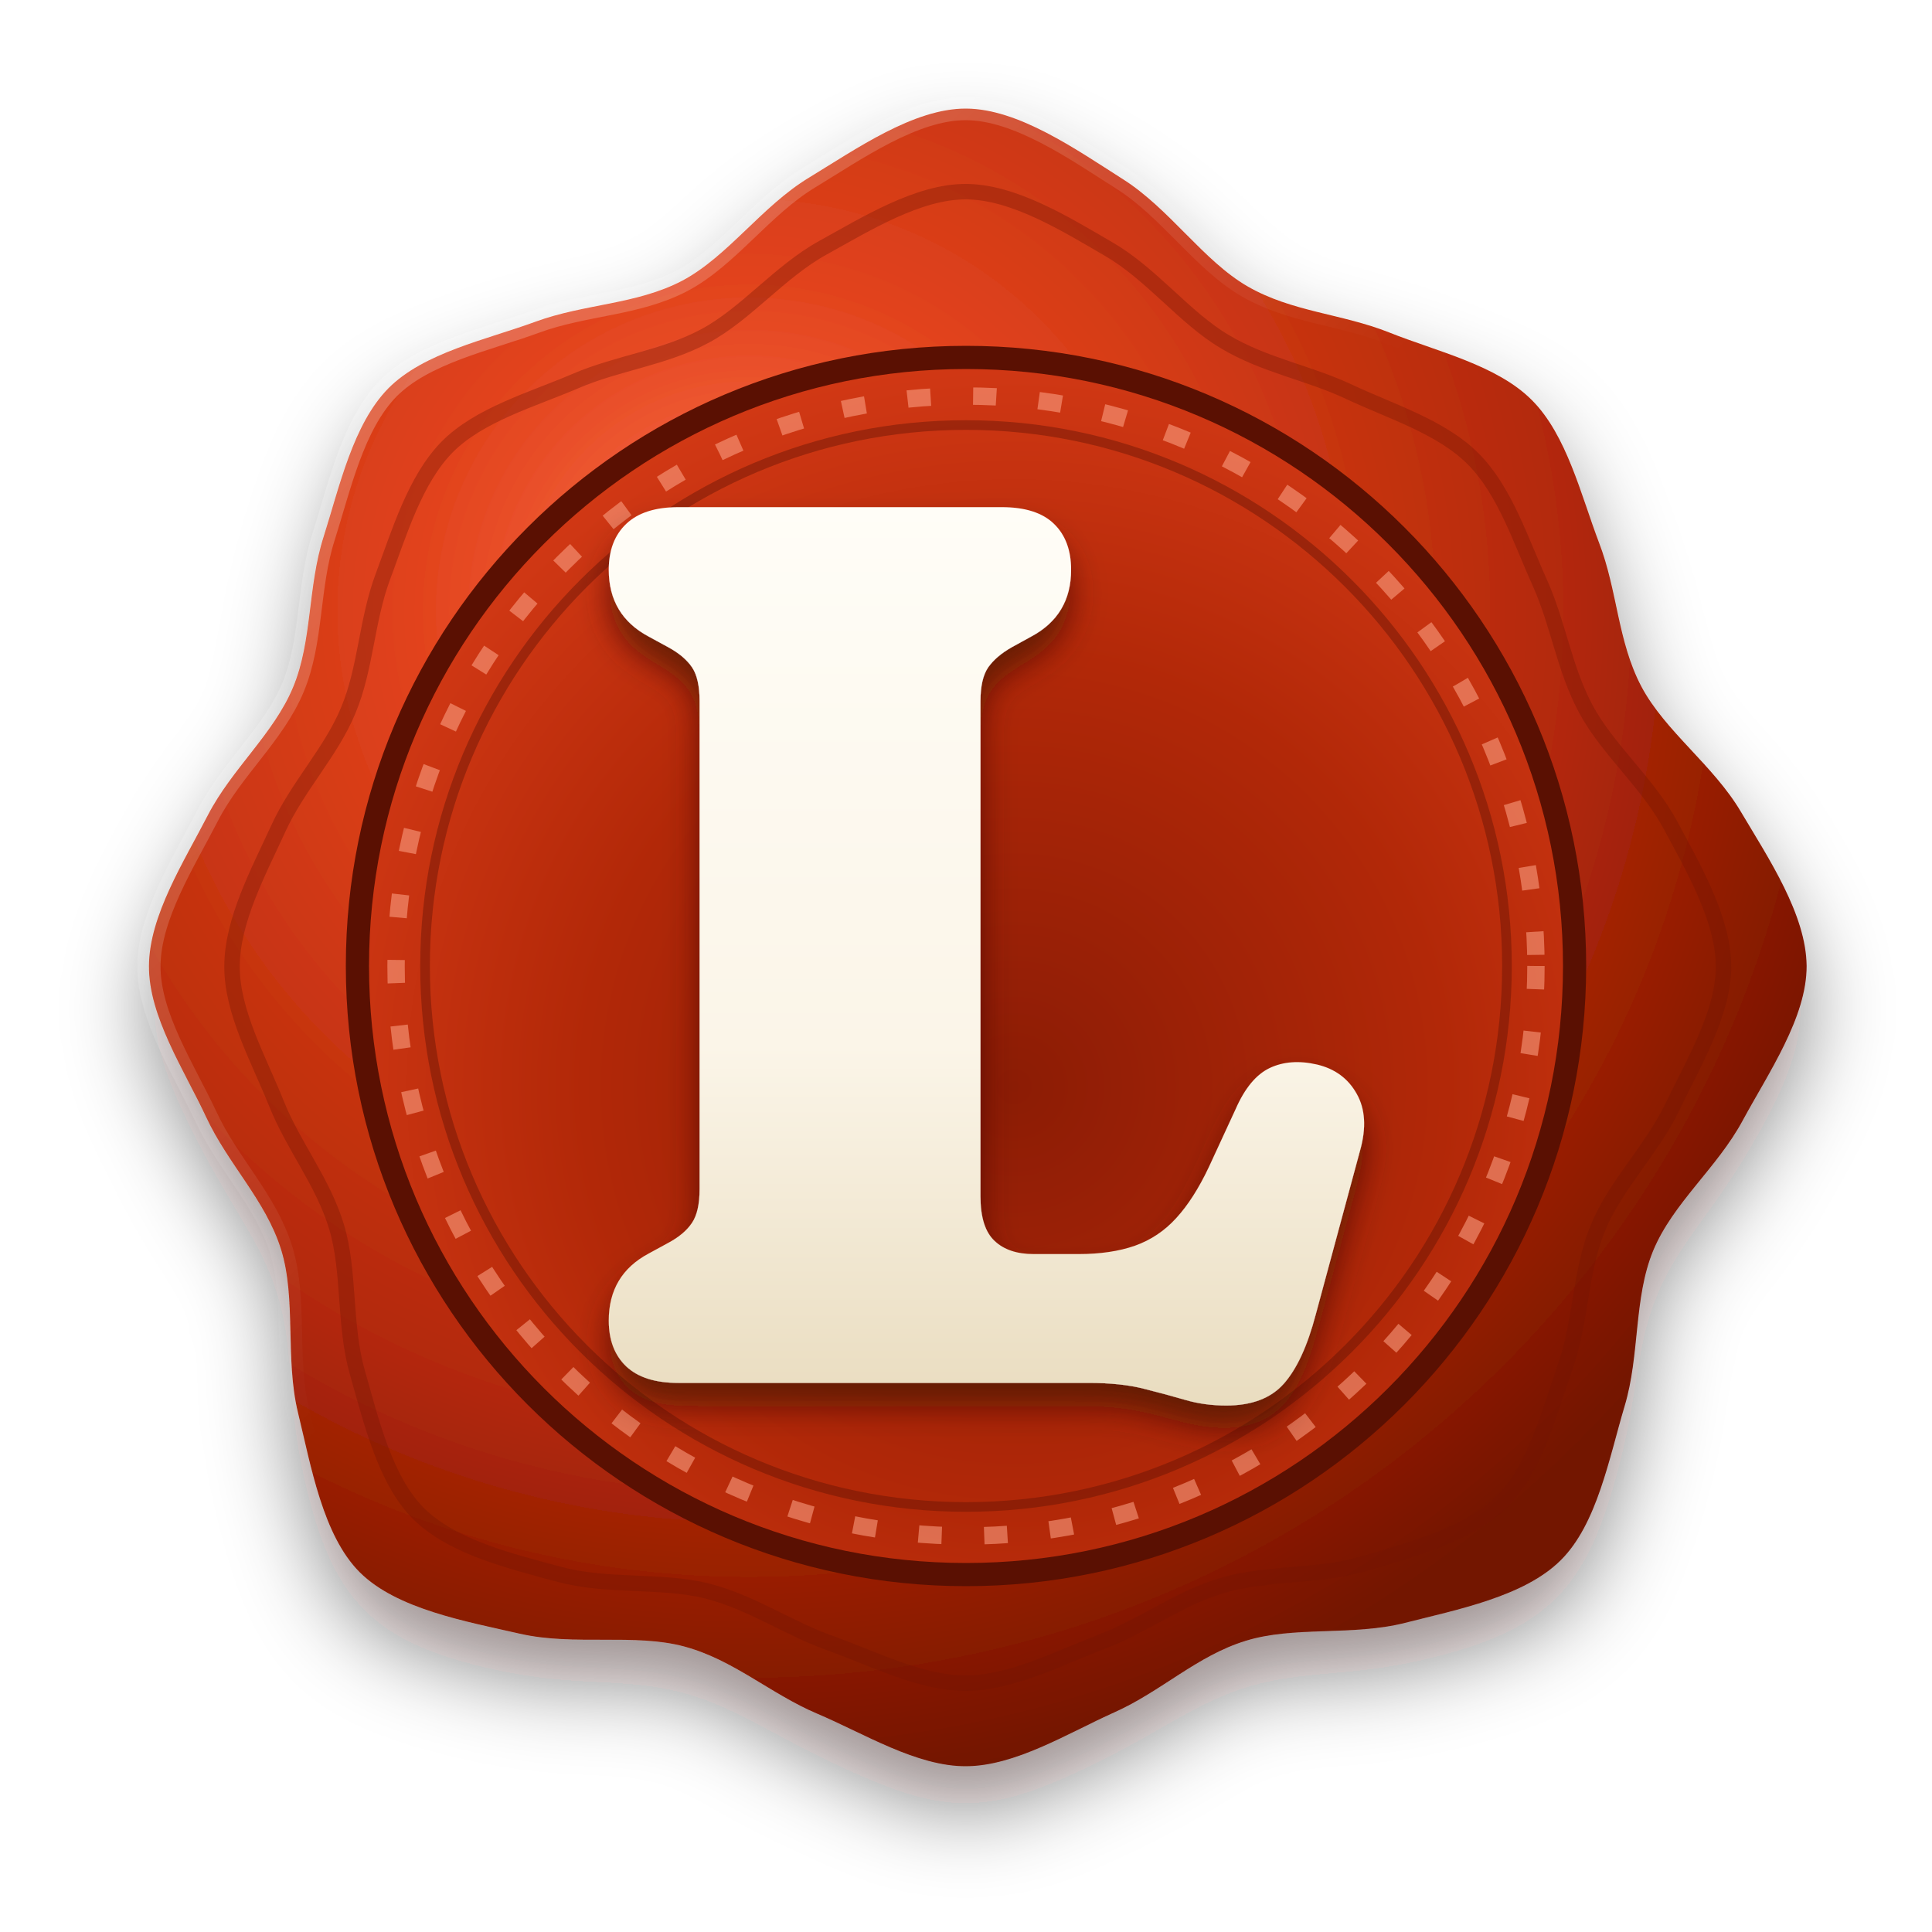
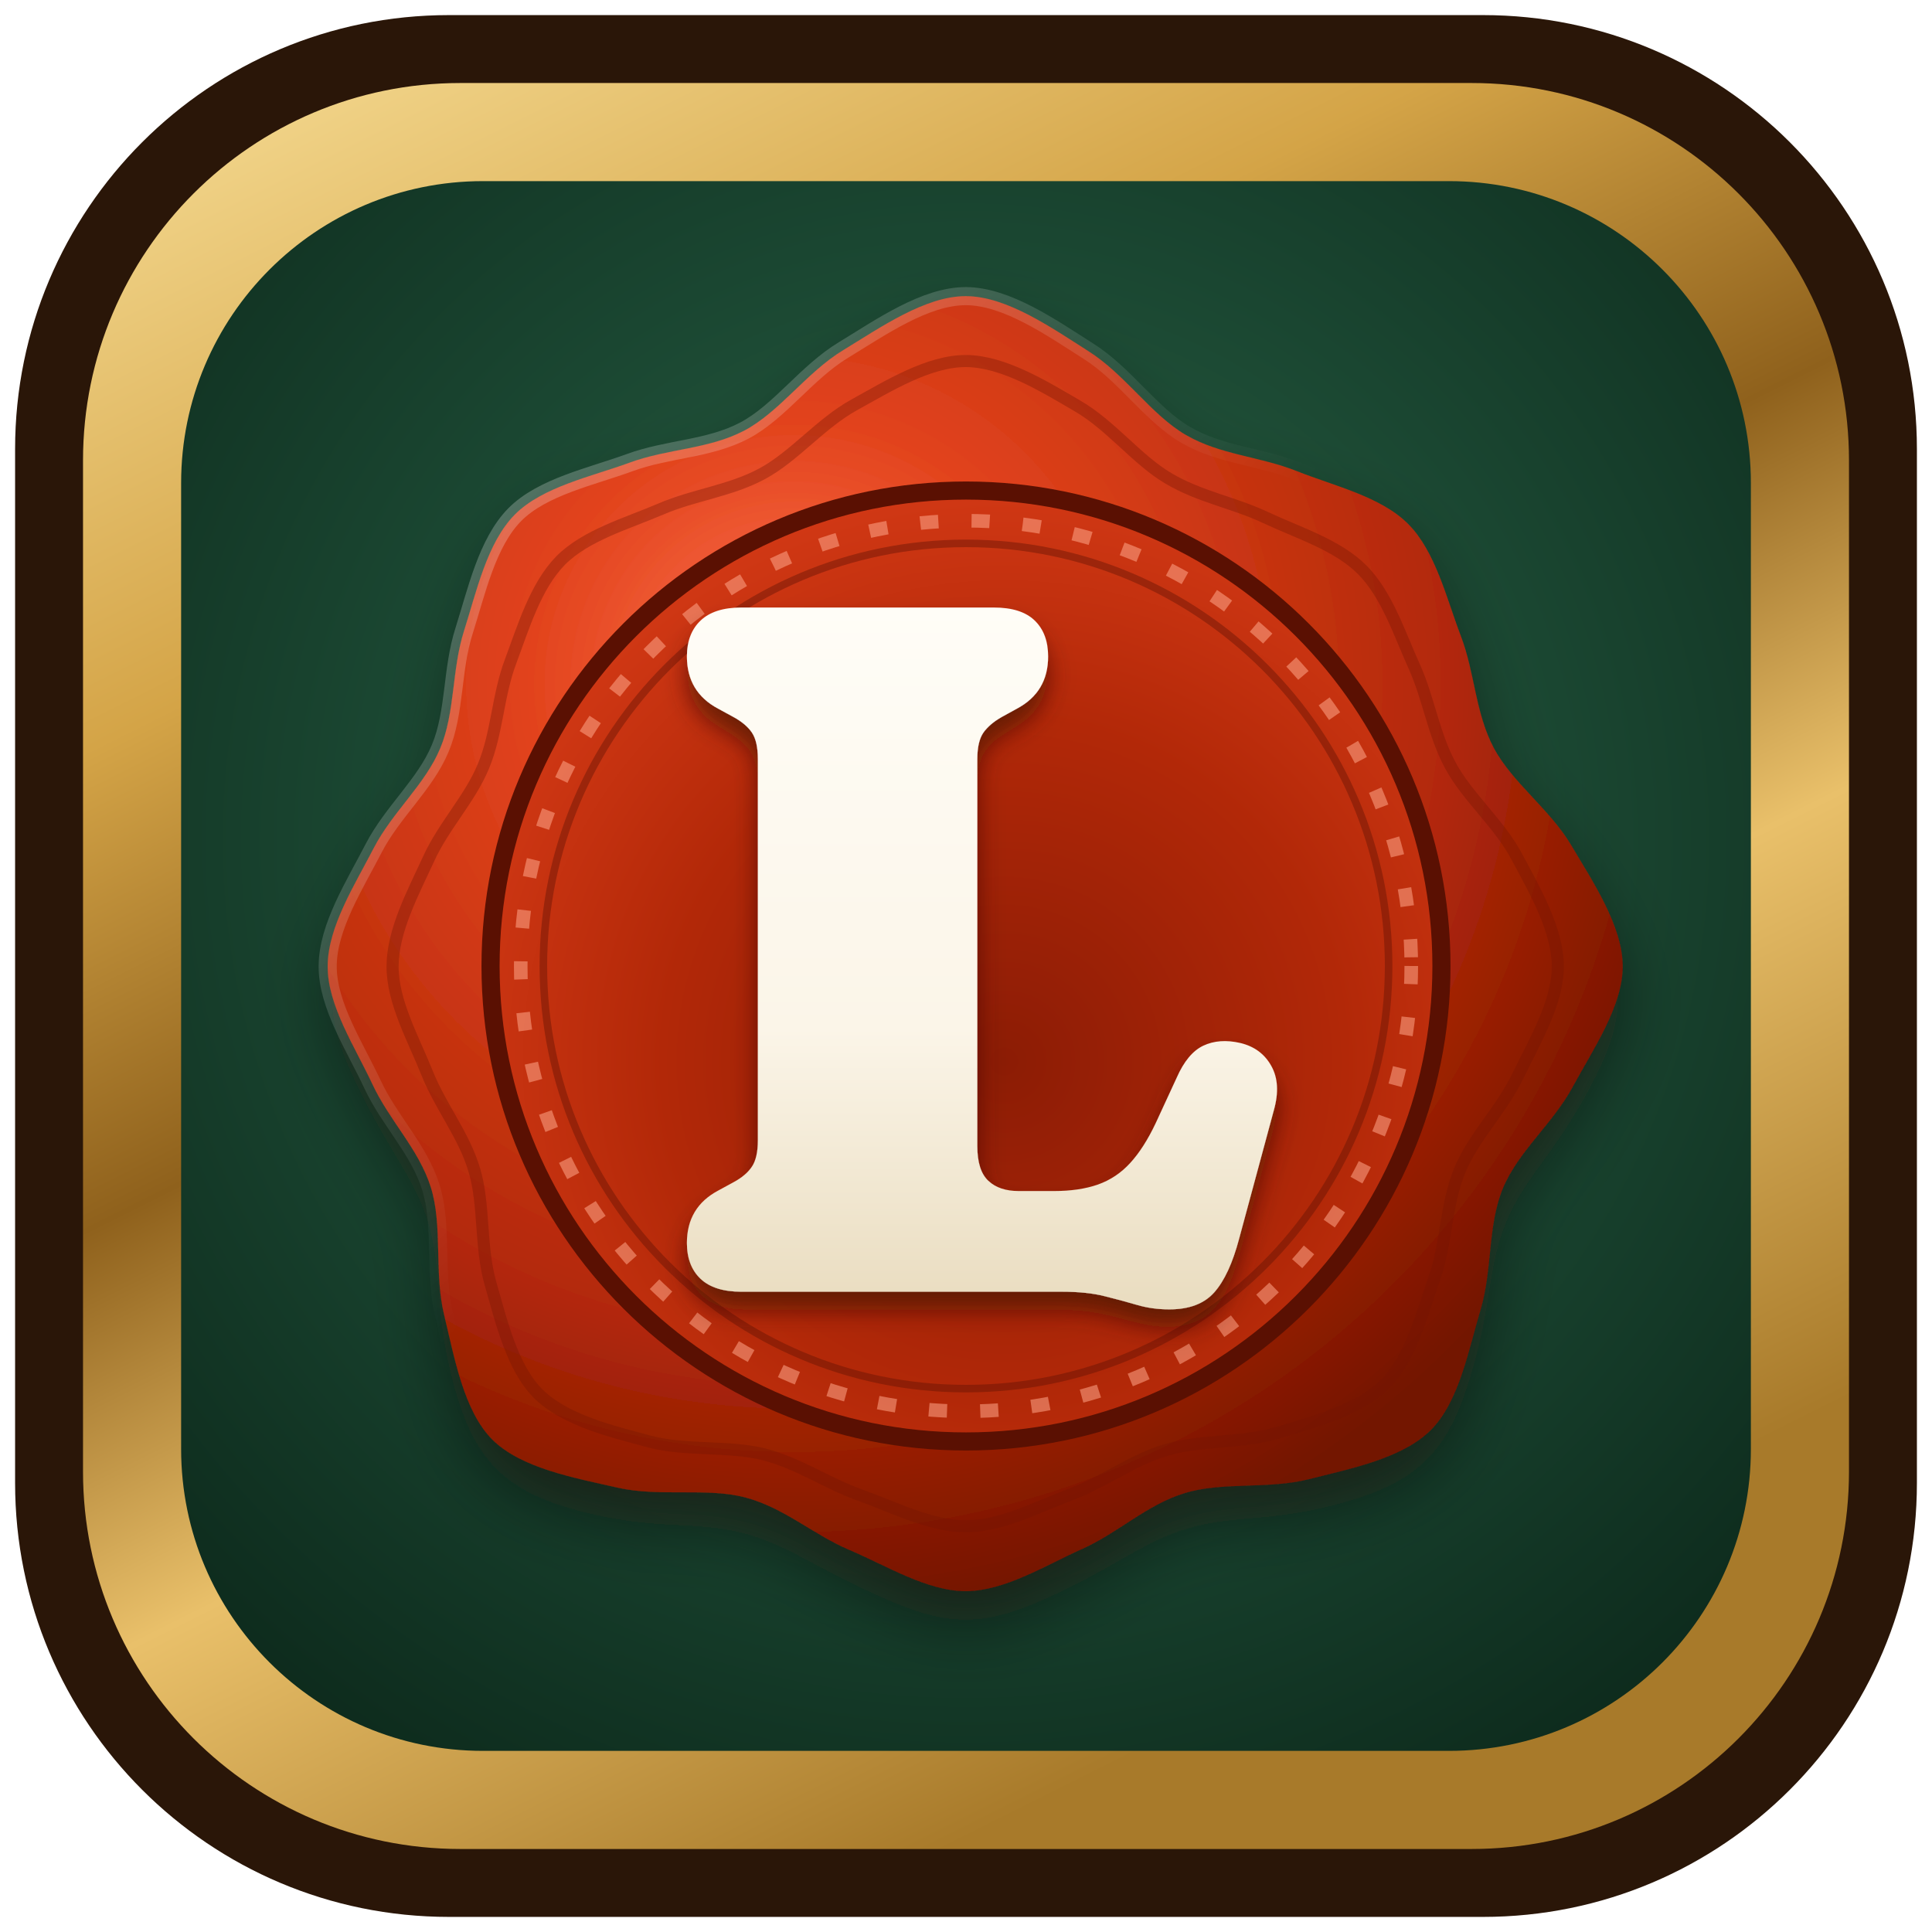
- <svg xmlns="http://www.w3.org/2000/svg" viewBox="0 0 100 100" width="100%" height="100%">
+ <svg xmlns="http://www.w3.org/2000/svg" viewBox="0 0 1024 1024">
  <defs>
-     <radialGradient id="lxWaxBase" cx="36%" cy="30%" r="72%">
-       <stop offset="0%" stop-color="#FF7550" />
-       <stop offset="28%" stop-color="#E2431D" />
-       <stop offset="70%" stop-color="#B22808" />
-       <stop offset="100%" stop-color="#731302" />
+     <radialGradient id="desk" cx="50%" cy="42%" r="70%">
+       <stop offset="0" stop-color="#2D6849" />
+       <stop offset="0.55" stop-color="#1A4631" />
+       <stop offset="1" stop-color="#0D2A1C" />
    </radialGradient>
-     <radialGradient id="lxStampBed" cx="54%" cy="60%" r="65%">
-       <stop offset="0%" stop-color="#8C1C05" />
-       <stop offset="55%" stop-color="#B22808" />
-       <stop offset="100%" stop-color="#D73B17" />
-     </radialGradient>
-     <linearGradient id="lxCreamGrad" x1="0%" y1="0%" x2="0%" y2="100%">
-       <stop offset="0%" stop-color="#FFFDF7" />
-       <stop offset="60%" stop-color="#FBF5E8" />
-       <stop offset="100%" stop-color="#E9DCBF" />
+     <linearGradient id="gold" x1="0" y1="0" x2="0.5" y2="1">
+       <stop offset="0" stop-color="#F6DC94" />
+       <stop offset="0.3" stop-color="#D4A447" />
+       <stop offset="0.52" stop-color="#8F611C" />
+       <stop offset="0.72" stop-color="#E9C06A" />
+       <stop offset="1" stop-color="#A87A2A" />
    </linearGradient>
-     <linearGradient id="lxSheen" x1="0%" y1="0%" x2="100%" y2="100%">
-       <stop offset="15%" stop-color="#FFFFFF" stop-opacity="0.32" />
-       <stop offset="45%" stop-color="#FFFFFF" stop-opacity="0.0" />
-     </linearGradient>
-     <filter id="lxShadow" x="-20%" y="-20%" width="140%" height="140%">
-       <feDropShadow dx="0" dy="2.2" stdDeviation="2.2" flood-color="#140602" flood-opacity="0.45" />
-     </filter>
-     <filter id="lxLetterShadow" x="-20%" y="-20%" width="140%" height="140%">
-       <feDropShadow dx="0" dy="1.2" stdDeviation="0.8" flood-color="#400A02" flood-opacity="0.65" />
+     <filter id="drop" x="-20%" y="-20%" width="140%" height="150%">
+       <feDropShadow dx="0" dy="14" stdDeviation="18" flood-color="#000" flood-opacity="0.55" />
    </filter>
  </defs>
-   <g filter="url(#lxShadow)">
-     <path d="M 93.51 50.00 C 93.52 52.66, 91.53 55.54, 90.20 58.00 C 88.88 60.45, 86.59 62.27, 85.57 64.73 C 84.55 67.20, 84.89 70.11, 84.09 72.78 C 83.29 75.45, 82.67 78.90, 80.77 80.77 C 78.88 82.64, 75.43 83.31, 72.72 84.00 C 70.00 84.69, 66.97 84.15, 64.47 84.93 C 61.96 85.70, 60.10 87.55, 57.68 88.63 C 55.27 89.71, 52.56 91.41, 50.00 91.42 C 47.44 91.43, 44.73 89.73, 42.30 88.70 C 39.87 87.67, 37.98 85.91, 35.41 85.22 C 32.85 84.53, 29.70 85.20, 26.91 84.56 C 24.11 83.92, 20.54 83.29, 18.62 81.38 C 16.71 79.47, 16.10 75.89, 15.42 73.10 C 14.75 70.32, 15.34 67.23, 14.55 64.68 C 13.76 62.14, 11.81 60.27, 10.67 57.82 C 9.53 55.38, 7.69 52.60, 7.71 50.00 C 7.72 47.40, 9.52 44.60, 10.76 42.19 C 12.00 39.79, 14.17 37.98, 15.17 35.57 C 16.17 33.17, 15.92 30.36, 16.75 27.78 C 17.57 25.20, 18.27 21.96, 20.10 20.10 C 21.93 18.25, 25.18 17.58, 27.72 16.65 C 30.25 15.72, 32.94 15.77, 35.31 14.53 C 37.67 13.28, 39.43 10.67, 41.88 9.19 C 44.33 7.70, 47.30 5.61, 50.00 5.62 C 52.70 5.63, 55.68 7.72, 58.10 9.26 C 60.53 10.79, 62.27 13.49, 64.57 14.82 C 66.87 16.15, 69.45 16.23, 71.91 17.21 C 74.36 18.19, 77.48 18.89, 79.29 20.71 C 81.10 22.52, 81.83 25.63, 82.77 28.10 C 83.72 30.57, 83.73 33.20, 84.95 35.52 C 86.17 37.84, 88.69 39.61, 90.11 42.02 C 91.54 44.43, 93.49 47.34, 93.51 50.00 Z" fill="url(#lxWaxBase)" />
-   </g>
-   <path d="M 93.51 50.00 C 93.52 52.66, 91.53 55.54, 90.20 58.00 C 88.88 60.45, 86.59 62.27, 85.57 64.73 C 84.55 67.20, 84.89 70.11, 84.09 72.78 C 83.29 75.45, 82.67 78.90, 80.77 80.77 C 78.88 82.64, 75.43 83.31, 72.72 84.00 C 70.00 84.69, 66.97 84.15, 64.47 84.93 C 61.96 85.70, 60.10 87.55, 57.68 88.63 C 55.27 89.71, 52.56 91.41, 50.00 91.42 C 47.44 91.43, 44.73 89.73, 42.30 88.70 C 39.87 87.67, 37.98 85.91, 35.41 85.22 C 32.85 84.53, 29.70 85.20, 26.91 84.56 C 24.11 83.92, 20.54 83.29, 18.62 81.38 C 16.71 79.47, 16.10 75.89, 15.42 73.10 C 14.75 70.32, 15.34 67.23, 14.55 64.68 C 13.76 62.14, 11.81 60.27, 10.67 57.82 C 9.53 55.38, 7.69 52.60, 7.71 50.00 C 7.72 47.40, 9.52 44.60, 10.76 42.19 C 12.00 39.79, 14.17 37.98, 15.17 35.57 C 16.17 33.17, 15.92 30.36, 16.75 27.78 C 17.57 25.20, 18.27 21.96, 20.10 20.10 C 21.93 18.25, 25.18 17.58, 27.72 16.65 C 30.25 15.72, 32.94 15.77, 35.31 14.53 C 37.67 13.28, 39.43 10.67, 41.88 9.19 C 44.33 7.70, 47.30 5.61, 50.00 5.62 C 52.70 5.63, 55.68 7.72, 58.10 9.26 C 60.53 10.79, 62.27 13.49, 64.57 14.82 C 66.87 16.15, 69.45 16.23, 71.91 17.21 C 74.36 18.19, 77.48 18.89, 79.29 20.71 C 81.10 22.52, 81.83 25.63, 82.77 28.10 C 83.72 30.57, 83.73 33.20, 84.95 35.52 C 86.17 37.84, 88.69 39.61, 90.11 42.02 C 91.54 44.43, 93.49 47.34, 93.51 50.00 Z" fill="none" stroke="url(#lxSheen)" stroke-width="1.2" opacity="0.75" />
-   <path d="M 89.21 50.00 C 89.22 52.42, 87.66 55.02, 86.57 57.28 C 85.49 59.53, 83.63 61.31, 82.71 63.55 C 81.78 65.79, 81.85 68.36, 81.02 70.73 C 80.19 73.09, 79.46 76.03, 77.73 77.73 C 76.00 79.43, 73.07 80.20, 70.66 80.92 C 68.25 81.64, 65.56 81.38, 63.28 82.06 C 61.00 82.74, 59.18 84.16, 56.96 85.00 C 54.75 85.85, 52.32 87.11, 50.00 87.12 C 47.68 87.13, 45.26 85.87, 43.02 85.07 C 40.79 84.28, 38.94 82.95, 36.60 82.35 C 34.25 81.76, 31.45 82.16, 28.96 81.49 C 26.47 80.82, 23.41 80.08, 21.66 78.34 C 19.92 76.60, 19.21 73.52, 18.50 71.05 C 17.79 68.57, 18.12 65.82, 17.42 63.50 C 16.72 61.17, 15.20 59.35, 14.30 57.10 C 13.40 54.85, 11.99 52.36, 12.01 50.00 C 12.02 47.64, 13.38 45.12, 14.39 42.92 C 15.39 40.71, 17.13 38.94, 18.03 36.76 C 18.94 34.58, 18.97 32.11, 19.82 29.84 C 20.67 27.57, 21.48 24.83, 23.14 23.14 C 24.80 21.46, 27.55 20.68, 29.77 19.73 C 32.00 18.77, 34.35 18.54, 36.49 17.39 C 38.63 16.24, 40.35 14.06, 42.60 12.82 C 44.86 11.57, 47.54 9.91, 50.00 9.92 C 52.46 9.93, 55.15 11.59, 57.38 12.89 C 59.61 14.18, 61.31 16.45, 63.39 17.68 C 65.46 18.92, 67.71 19.28, 69.85 20.29 C 72.00 21.30, 74.61 22.10, 76.25 23.75 C 77.89 25.39, 78.72 28.00, 79.70 30.16 C 80.67 32.32, 80.96 34.61, 82.09 36.71 C 83.22 38.81, 85.30 40.53, 86.48 42.74 C 87.67 44.96, 89.19 47.58, 89.21 50.00 Z" fill="none" stroke="#731302" stroke-width="0.8" opacity="0.35" />
-   <circle cx="50" cy="50" r="31.5" fill="url(#lxStampBed)" stroke="#5A1002" stroke-width="1.2" />
-   <circle cx="50" cy="50" r="29.5" fill="none" stroke="#FFA588" stroke-width="0.9" stroke-dasharray="1.2 2.2" opacity="0.55" />
-   <circle cx="50" cy="50" r="28" fill="none" stroke="#5A1002" stroke-width="0.5" opacity="0.4" />
-   <g filter="url(#lxLetterShadow)">
-     <path d="M53.37 32.95 52.37 33.50Q51.56 33.96 51.15 34.54Q50.75 35.12 50.75 36.29V61.93Q50.75 63.55 51.48 64.23Q52.20 64.91 53.50 64.91H55.83Q57.51 64.91 58.74 64.48Q59.98 64.04 60.88 63.05Q61.79 62.06 62.57 60.41L63.96 57.40Q64.67 55.78 65.72 55.28Q66.78 54.78 68.17 55.10Q69.56 55.43 70.22 56.61Q70.89 57.79 70.40 59.54L68.10 68.05Q67.46 70.48 66.45 71.62Q65.45 72.75 63.47 72.75Q62.34 72.75 61.35 72.46Q60.36 72.17 59.20 71.88Q58.03 71.58 56.35 71.58H35.11Q33.33 71.58 32.42 70.73Q31.51 69.87 31.51 68.35Q31.51 65.98 33.58 64.88L34.59 64.33Q35.43 63.88 35.82 63.29Q36.21 62.71 36.21 61.55V36.29Q36.21 35.12 35.82 34.54Q35.43 33.96 34.59 33.50L33.58 32.95Q31.51 31.85 31.51 29.49Q31.51 27.97 32.42 27.11Q33.33 26.25 35.11 26.25H51.85Q53.66 26.25 54.55 27.11Q55.44 27.97 55.44 29.49Q55.44 31.85 53.37 32.95Z" fill="url(#lxCreamGrad)" />
+   <rect x="8" y="8" width="1008" height="1008" rx="230" fill="#2A1608" />
+   <rect x="44" y="44" width="936" height="936" rx="200" fill="url(#gold)" />
+   <rect x="96" y="96" width="832" height="832" rx="160" fill="url(#desk)" />
+   <g transform="translate(112 112) scale(8)">
+     <defs>
+       <radialGradient id="lxWaxBase" cx="36%" cy="30%" r="72%">
+         <stop offset="0%" stop-color="#FF7550" />
+         <stop offset="28%" stop-color="#E2431D" />
+         <stop offset="70%" stop-color="#B22808" />
+         <stop offset="100%" stop-color="#731302" />
+       </radialGradient>
+       <radialGradient id="lxStampBed" cx="54%" cy="60%" r="65%">
+         <stop offset="0%" stop-color="#8C1C05" />
+         <stop offset="55%" stop-color="#B22808" />
+         <stop offset="100%" stop-color="#D73B17" />
+       </radialGradient>
+       <linearGradient id="lxCreamGrad" x1="0%" y1="0%" x2="0%" y2="100%">
+         <stop offset="0%" stop-color="#FFFDF7" />
+         <stop offset="60%" stop-color="#FBF5E8" />
+         <stop offset="100%" stop-color="#E9DCBF" />
+       </linearGradient>
+       <linearGradient id="lxSheen" x1="0%" y1="0%" x2="100%" y2="100%">
+         <stop offset="15%" stop-color="#FFFFFF" stop-opacity="0.32" />
+         <stop offset="45%" stop-color="#FFFFFF" stop-opacity="0.0" />
+       </linearGradient>
+       <filter id="lxShadow" x="-20%" y="-20%" width="140%" height="140%">
+         <feDropShadow dx="0" dy="2.2" stdDeviation="2.2" flood-color="#140602" flood-opacity="0.45" />
+       </filter>
+       <filter id="lxLetterShadow" x="-20%" y="-20%" width="140%" height="140%">
+         <feDropShadow dx="0" dy="1.2" stdDeviation="0.8" flood-color="#400A02" flood-opacity="0.65" />
+       </filter>
+     </defs>
+     <g filter="url(#lxShadow)">
+       <path d="M 93.51 50.00 C 93.52 52.66, 91.53 55.54, 90.20 58.00 C 88.88 60.45, 86.59 62.27, 85.57 64.73 C 84.55 67.20, 84.89 70.11, 84.09 72.78 C 83.29 75.45, 82.67 78.90, 80.77 80.77 C 78.88 82.64, 75.43 83.31, 72.72 84.00 C 70.00 84.69, 66.97 84.15, 64.47 84.93 C 61.96 85.70, 60.10 87.55, 57.68 88.63 C 55.27 89.71, 52.56 91.41, 50.00 91.42 C 47.44 91.43, 44.73 89.73, 42.30 88.70 C 39.87 87.67, 37.98 85.91, 35.41 85.22 C 32.85 84.53, 29.70 85.20, 26.91 84.56 C 24.11 83.92, 20.54 83.29, 18.62 81.38 C 16.71 79.47, 16.10 75.89, 15.42 73.10 C 14.75 70.32, 15.34 67.23, 14.55 64.68 C 13.76 62.14, 11.81 60.27, 10.67 57.82 C 9.53 55.38, 7.69 52.60, 7.71 50.00 C 7.72 47.40, 9.52 44.60, 10.76 42.19 C 12.00 39.79, 14.17 37.98, 15.17 35.57 C 16.17 33.17, 15.92 30.36, 16.75 27.78 C 17.57 25.20, 18.27 21.96, 20.10 20.10 C 21.93 18.25, 25.18 17.58, 27.72 16.65 C 30.25 15.72, 32.94 15.77, 35.31 14.53 C 37.67 13.28, 39.43 10.67, 41.88 9.19 C 44.33 7.70, 47.30 5.61, 50.00 5.62 C 52.70 5.63, 55.68 7.72, 58.10 9.26 C 60.53 10.79, 62.27 13.49, 64.57 14.82 C 66.87 16.15, 69.45 16.23, 71.91 17.21 C 74.36 18.19, 77.48 18.89, 79.29 20.71 C 81.10 22.52, 81.83 25.63, 82.77 28.10 C 83.72 30.57, 83.73 33.20, 84.95 35.52 C 86.17 37.84, 88.69 39.61, 90.11 42.02 C 91.54 44.43, 93.49 47.34, 93.51 50.00 Z" fill="url(#lxWaxBase)" />
+     </g>
+     <path d="M 93.51 50.00 C 93.52 52.66, 91.53 55.54, 90.20 58.00 C 88.88 60.45, 86.59 62.27, 85.57 64.73 C 84.55 67.20, 84.89 70.11, 84.09 72.78 C 83.29 75.45, 82.67 78.90, 80.77 80.77 C 78.88 82.64, 75.43 83.31, 72.72 84.00 C 70.00 84.69, 66.97 84.15, 64.47 84.93 C 61.96 85.70, 60.10 87.55, 57.68 88.63 C 55.27 89.71, 52.56 91.41, 50.00 91.42 C 47.44 91.43, 44.73 89.73, 42.30 88.70 C 39.87 87.67, 37.98 85.91, 35.41 85.22 C 32.85 84.53, 29.70 85.20, 26.91 84.56 C 24.11 83.92, 20.54 83.29, 18.62 81.38 C 16.71 79.47, 16.10 75.89, 15.42 73.10 C 14.75 70.32, 15.34 67.23, 14.55 64.68 C 13.76 62.14, 11.81 60.27, 10.67 57.82 C 9.53 55.38, 7.69 52.60, 7.71 50.00 C 7.72 47.40, 9.52 44.60, 10.76 42.19 C 12.00 39.79, 14.17 37.98, 15.17 35.57 C 16.17 33.17, 15.92 30.36, 16.75 27.78 C 17.57 25.20, 18.27 21.96, 20.10 20.10 C 21.93 18.25, 25.18 17.58, 27.72 16.65 C 30.25 15.72, 32.94 15.77, 35.31 14.53 C 37.67 13.28, 39.43 10.67, 41.88 9.19 C 44.33 7.70, 47.30 5.61, 50.00 5.62 C 52.70 5.63, 55.68 7.72, 58.10 9.26 C 60.53 10.79, 62.27 13.49, 64.57 14.82 C 66.87 16.15, 69.45 16.23, 71.91 17.21 C 74.36 18.19, 77.48 18.89, 79.29 20.71 C 81.10 22.52, 81.83 25.63, 82.77 28.10 C 83.72 30.57, 83.73 33.20, 84.95 35.52 C 86.17 37.84, 88.69 39.61, 90.11 42.02 C 91.54 44.43, 93.49 47.34, 93.51 50.00 Z" fill="none" stroke="url(#lxSheen)" stroke-width="1.2" opacity="0.75" />
+     <path d="M 89.21 50.00 C 89.22 52.42, 87.66 55.02, 86.57 57.28 C 85.49 59.53, 83.63 61.31, 82.71 63.55 C 81.78 65.79, 81.85 68.36, 81.02 70.73 C 80.19 73.09, 79.46 76.03, 77.73 77.73 C 76.00 79.43, 73.07 80.20, 70.66 80.92 C 68.25 81.64, 65.56 81.38, 63.28 82.06 C 61.00 82.74, 59.18 84.16, 56.96 85.00 C 54.75 85.85, 52.32 87.11, 50.00 87.12 C 47.68 87.13, 45.26 85.87, 43.02 85.07 C 40.79 84.28, 38.94 82.95, 36.60 82.35 C 34.25 81.76, 31.45 82.16, 28.96 81.49 C 26.47 80.82, 23.41 80.08, 21.66 78.34 C 19.92 76.60, 19.21 73.52, 18.50 71.05 C 17.79 68.57, 18.12 65.82, 17.42 63.50 C 16.72 61.17, 15.20 59.35, 14.30 57.10 C 13.40 54.85, 11.99 52.36, 12.01 50.00 C 12.02 47.64, 13.38 45.12, 14.39 42.92 C 15.39 40.71, 17.13 38.94, 18.03 36.76 C 18.94 34.58, 18.97 32.11, 19.82 29.84 C 20.67 27.57, 21.48 24.83, 23.14 23.14 C 24.80 21.46, 27.55 20.68, 29.77 19.73 C 32.00 18.77, 34.35 18.54, 36.49 17.39 C 38.63 16.24, 40.35 14.06, 42.60 12.82 C 44.86 11.57, 47.54 9.91, 50.00 9.92 C 52.46 9.93, 55.15 11.59, 57.38 12.89 C 59.61 14.18, 61.31 16.45, 63.39 17.68 C 65.46 18.92, 67.71 19.28, 69.85 20.29 C 72.00 21.30, 74.61 22.10, 76.25 23.75 C 77.89 25.39, 78.72 28.00, 79.70 30.16 C 80.67 32.32, 80.96 34.61, 82.09 36.71 C 83.22 38.81, 85.30 40.53, 86.48 42.74 C 87.67 44.96, 89.19 47.58, 89.21 50.00 Z" fill="none" stroke="#731302" stroke-width="0.8" opacity="0.35" />
+     <circle cx="50" cy="50" r="31.5" fill="url(#lxStampBed)" stroke="#5A1002" stroke-width="1.2" />
+     <circle cx="50" cy="50" r="29.5" fill="none" stroke="#FFA588" stroke-width="0.9" stroke-dasharray="1.2 2.2" opacity="0.55" />
+     <circle cx="50" cy="50" r="28" fill="none" stroke="#5A1002" stroke-width="0.5" opacity="0.4" />
+     <g filter="url(#lxLetterShadow)">
+       <path d="M53.37 32.95 52.37 33.50Q51.56 33.96 51.15 34.54Q50.75 35.12 50.75 36.29V61.93Q50.75 63.55 51.48 64.23Q52.20 64.91 53.50 64.91H55.83Q57.51 64.91 58.74 64.48Q59.98 64.04 60.88 63.05Q61.79 62.06 62.57 60.41L63.96 57.40Q64.67 55.78 65.72 55.28Q66.78 54.78 68.17 55.10Q69.56 55.43 70.22 56.61Q70.89 57.79 70.40 59.54L68.10 68.05Q67.46 70.48 66.45 71.62Q65.45 72.75 63.47 72.75Q62.34 72.75 61.35 72.46Q60.36 72.17 59.20 71.88Q58.03 71.58 56.35 71.58H35.11Q33.33 71.58 32.42 70.73Q31.51 69.87 31.51 68.35Q31.51 65.98 33.58 64.88L34.59 64.33Q35.43 63.88 35.82 63.29Q36.21 62.71 36.21 61.55V36.29Q36.21 35.12 35.82 34.54Q35.43 33.96 34.59 33.50L33.58 32.95Q31.51 31.85 31.51 29.49Q31.51 27.97 32.42 27.11Q33.33 26.25 35.11 26.25H51.85Q53.66 26.25 54.55 27.11Q55.44 27.97 55.44 29.49Q55.44 31.85 53.37 32.95Z" fill="url(#lxCreamGrad)" />
+     </g>
  </g>
</svg>
